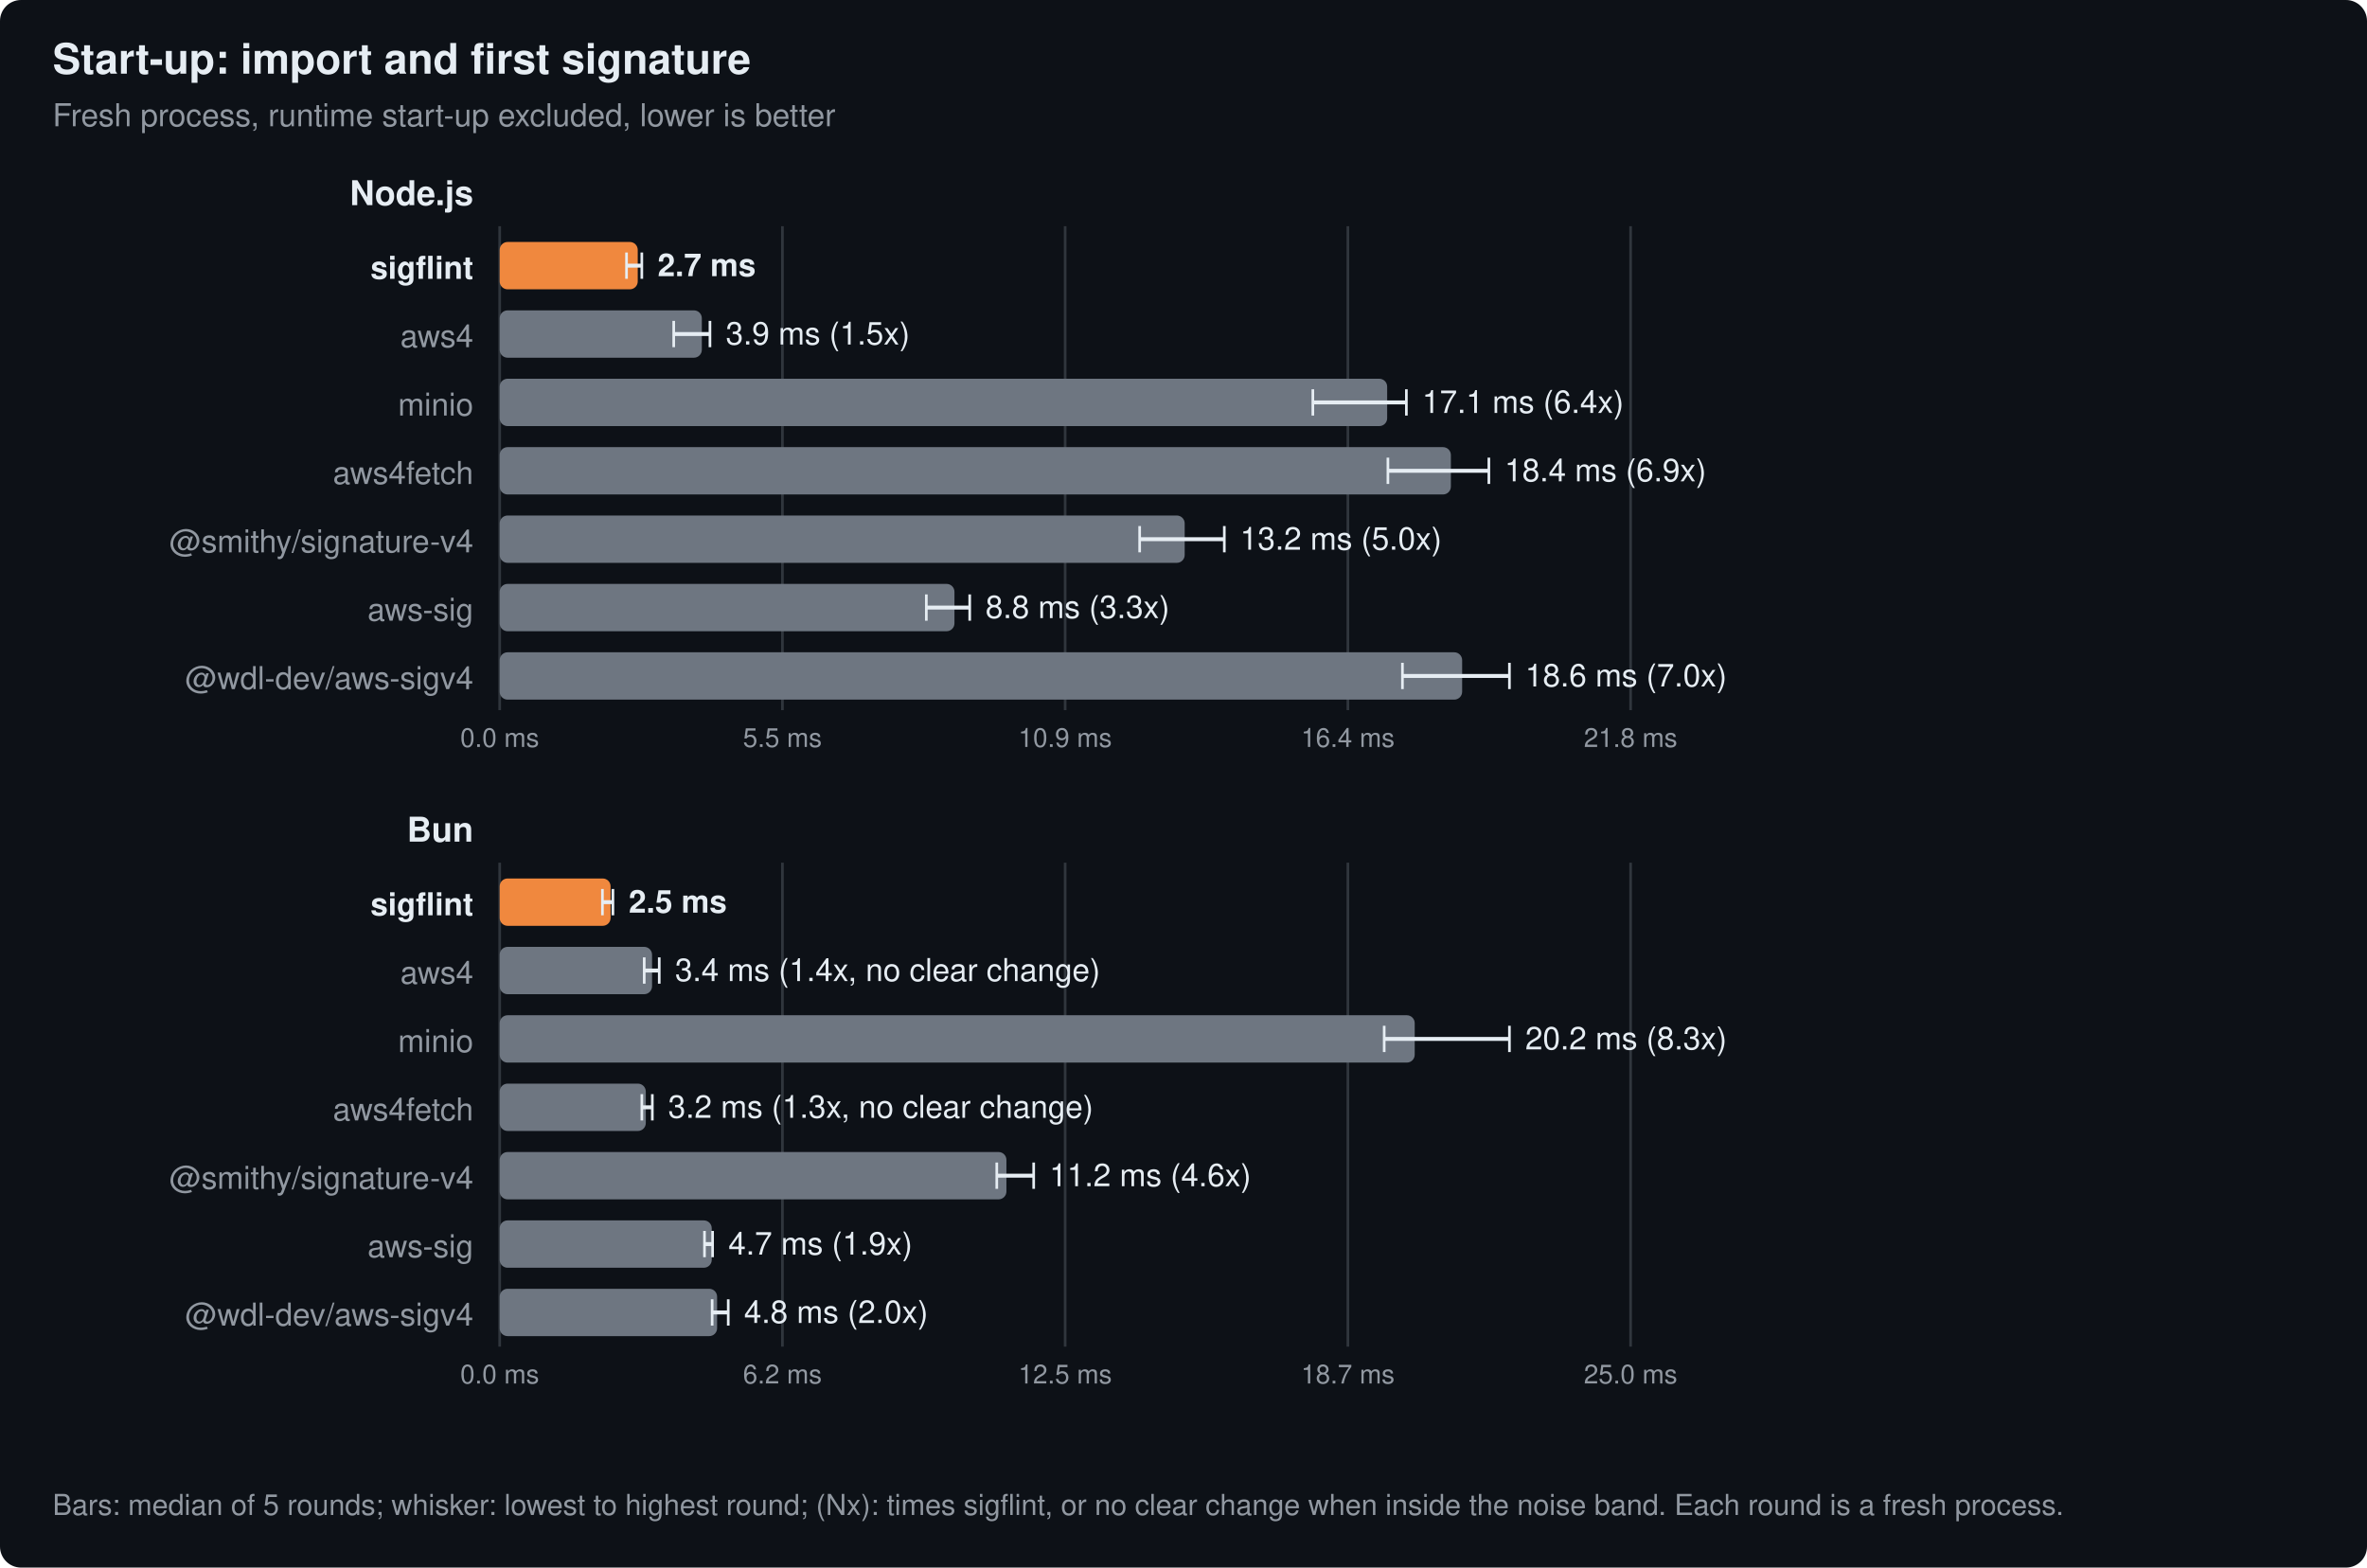
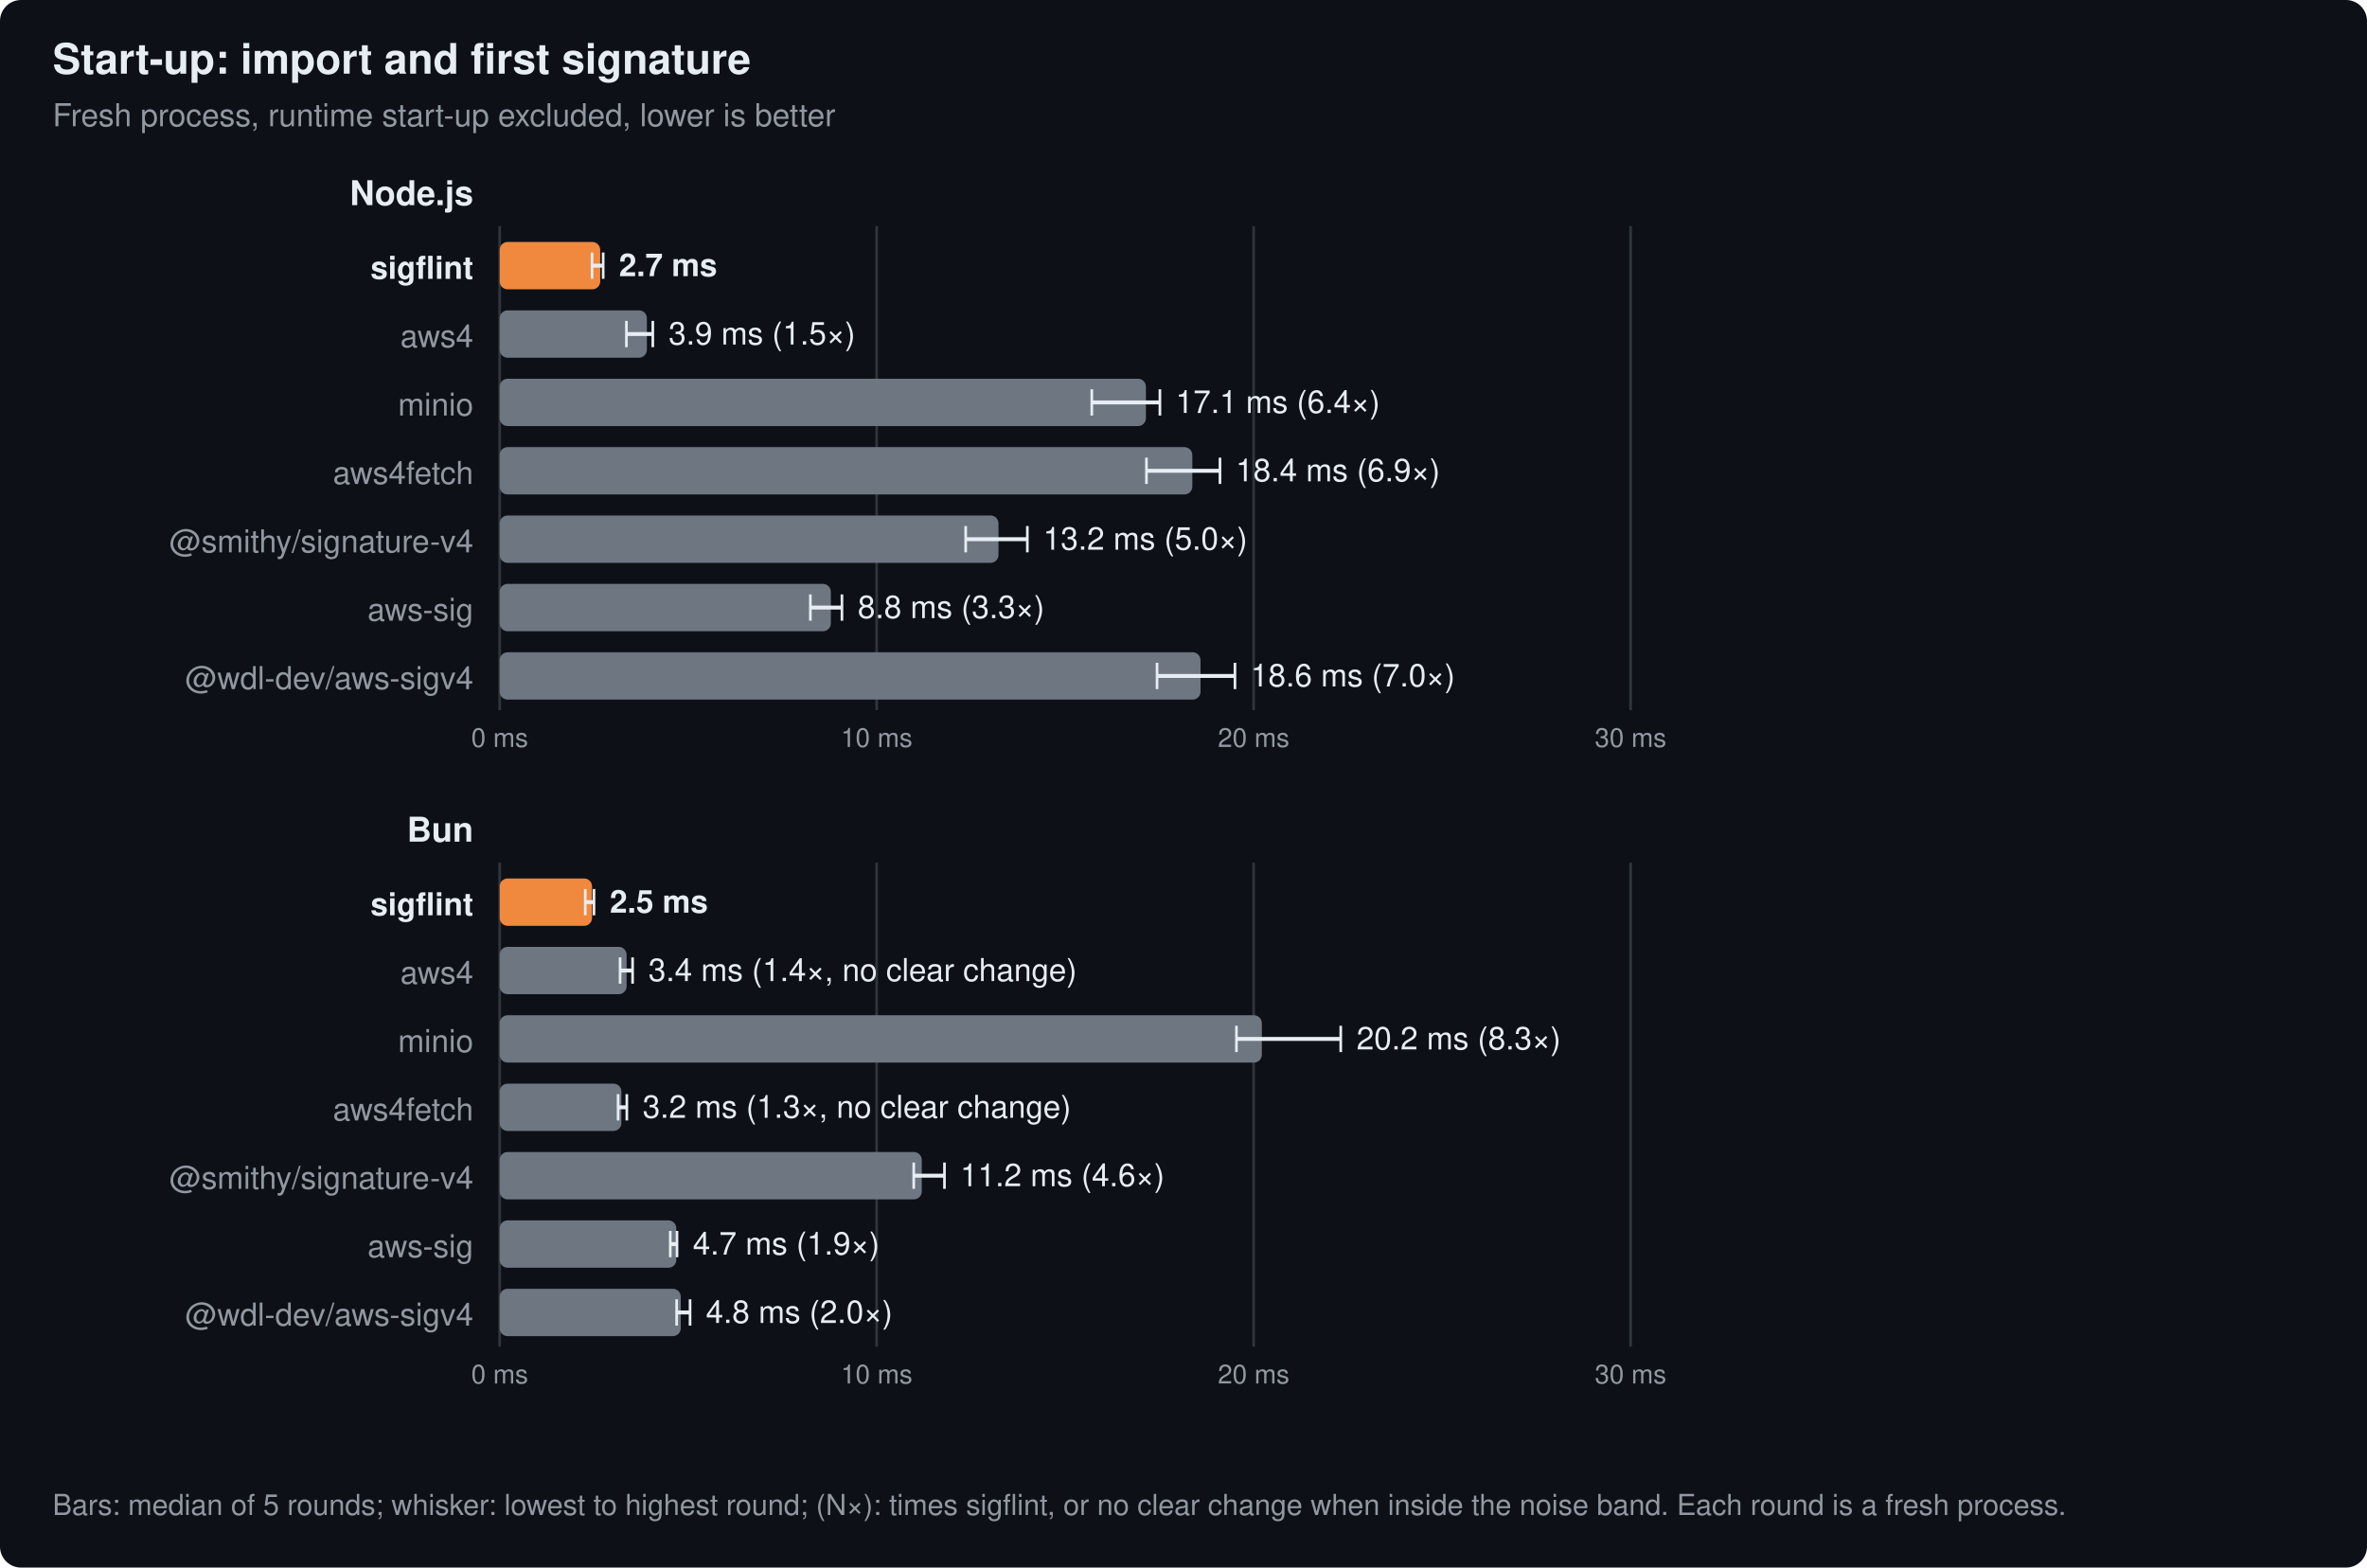
<svg xmlns="http://www.w3.org/2000/svg" width="900" height="596" viewBox="0 0 900 596" role="img" aria-labelledby="t" font-family="-apple-system,BlinkMacSystemFont,'Segoe UI',Helvetica,Arial,sans-serif">
  <rect width="900" height="596" rx="8" fill="#0d1117" />
  <text x="20" y="28" font-size="16" fill="#e6edf3" text-anchor="start" font-weight="600">Start-up: import and first signature</text>
  <text x="20" y="48" font-size="12" fill="#9198a1" text-anchor="start" font-weight="400">Fresh process, runtime start-up excluded, lower is better</text>
  <text x="180" y="78" font-size="13" fill="#e6edf3" text-anchor="end" font-weight="700">Node.js</text>
  <line x1="190" y1="86" x2="190" y2="270" stroke="#30363d" />
-   <text x="190" y="284" font-size="10" fill="#9198a1" text-anchor="middle" font-weight="400">0.0 ms</text>
-   <line x1="297.5" y1="86" x2="297.5" y2="270" stroke="#30363d" />
-   <text x="297.5" y="284" font-size="10" fill="#9198a1" text-anchor="middle" font-weight="400">5.5 ms</text>
-   <line x1="405" y1="86" x2="405" y2="270" stroke="#30363d" />
-   <text x="405" y="284" font-size="10" fill="#9198a1" text-anchor="middle" font-weight="400">10.9 ms</text>
-   <line x1="512.5" y1="86" x2="512.5" y2="270" stroke="#30363d" />
-   <text x="512.5" y="284" font-size="10" fill="#9198a1" text-anchor="middle" font-weight="400">16.4 ms</text>
+   <text x="190" y="284" font-size="10" fill="#9198a1" text-anchor="middle" font-weight="400">0 ms</text>
+   <line x1="333.333" y1="86" x2="333.333" y2="270" stroke="#30363d" />
+   <text x="333.333" y="284" font-size="10" fill="#9198a1" text-anchor="middle" font-weight="400">10 ms</text>
+   <line x1="476.667" y1="86" x2="476.667" y2="270" stroke="#30363d" />
+   <text x="476.667" y="284" font-size="10" fill="#9198a1" text-anchor="middle" font-weight="400">20 ms</text>
  <line x1="620" y1="86" x2="620" y2="270" stroke="#30363d" />
-   <text x="620" y="284" font-size="10" fill="#9198a1" text-anchor="middle" font-weight="400">21.8 ms</text>
+   <text x="620" y="284" font-size="10" fill="#9198a1" text-anchor="middle" font-weight="400">30 ms</text>
  <text x="180" y="106" font-size="12" fill="#e6edf3" text-anchor="end" font-weight="700">sigflint</text>
-   <rect x="190" y="92" width="52.485" height="18" rx="3" fill="#f0883e" />
-   <line x1="238.22" y1="101" x2="244.038" y2="101" stroke="#e6edf3" stroke-width="1.5" />
-   <line x1="238.22" y1="96" x2="238.22" y2="106" stroke="#e6edf3" />
-   <line x1="244.038" y1="96" x2="244.038" y2="106" stroke="#e6edf3" />
-   <text x="250.038" y="105" font-size="12" fill="#e6edf3" text-anchor="start" font-weight="700">2.7 ms</text>
+   <rect x="190" y="92" width="38.217" height="18" rx="3" fill="#f0883e" />
+   <line x1="225.112" y1="101" x2="229.349" y2="101" stroke="#e6edf3" stroke-width="1.5" />
+   <line x1="225.112" y1="96" x2="225.112" y2="106" stroke="#e6edf3" />
+   <line x1="229.349" y1="96" x2="229.349" y2="106" stroke="#e6edf3" />
+   <text x="235.349" y="105" font-size="12" fill="#e6edf3" text-anchor="start" font-weight="700">2.7 ms</text>
  <text x="180" y="132" font-size="12" fill="#9198a1" text-anchor="end" font-weight="400">aws4</text>
-   <rect x="190" y="118" width="76.855" height="18" rx="3" fill="#6e7681" />
-   <line x1="256.167" y1="127" x2="269.947" y2="127" stroke="#e6edf3" stroke-width="1.5" />
-   <line x1="256.167" y1="122" x2="256.167" y2="132" stroke="#e6edf3" />
-   <line x1="269.947" y1="122" x2="269.947" y2="132" stroke="#e6edf3" />
-   <text x="275.947" y="131" font-size="12" fill="#e6edf3" text-anchor="start" font-weight="400">3.9 ms  (1.5x)</text>
+   <rect x="190" y="118" width="55.963" height="18" rx="3" fill="#6e7681" />
+   <line x1="238.18" y1="127" x2="248.214" y2="127" stroke="#e6edf3" stroke-width="1.5" />
+   <line x1="238.18" y1="122" x2="238.18" y2="132" stroke="#e6edf3" />
+   <line x1="248.214" y1="122" x2="248.214" y2="132" stroke="#e6edf3" />
+   <text x="254.214" y="131" font-size="12" fill="#e6edf3" text-anchor="start" font-weight="400">3.9 ms  (1.5×)</text>
  <text x="180" y="158" font-size="12" fill="#9198a1" text-anchor="end" font-weight="400">minio</text>
-   <rect x="190" y="144" width="337.441" height="18" rx="3" fill="#6e7681" />
-   <line x1="499.18" y1="153" x2="534.744" y2="153" stroke="#e6edf3" stroke-width="1.5" />
-   <line x1="499.18" y1="148" x2="499.18" y2="158" stroke="#e6edf3" />
-   <line x1="534.744" y1="148" x2="534.744" y2="158" stroke="#e6edf3" />
-   <text x="540.744" y="157" font-size="12" fill="#e6edf3" text-anchor="start" font-weight="400">17.1 ms  (6.4x)</text>
+   <rect x="190" y="144" width="245.712" height="18" rx="3" fill="#6e7681" />
+   <line x1="415.133" y1="153" x2="441.03" y2="153" stroke="#e6edf3" stroke-width="1.5" />
+   <line x1="415.133" y1="148" x2="415.133" y2="158" stroke="#e6edf3" />
+   <line x1="441.03" y1="148" x2="441.03" y2="158" stroke="#e6edf3" />
+   <text x="447.03" y="157" font-size="12" fill="#e6edf3" text-anchor="start" font-weight="400">17.1 ms  (6.4×)</text>
  <text x="180" y="184" font-size="12" fill="#9198a1" text-anchor="end" font-weight="400">aws4fetch</text>
-   <rect x="190" y="170" width="361.665" height="18" rx="3" fill="#6e7681" />
-   <line x1="527.72" y1="179" x2="566.107" y2="179" stroke="#e6edf3" stroke-width="1.5" />
-   <line x1="527.72" y1="174" x2="527.72" y2="184" stroke="#e6edf3" />
-   <line x1="566.107" y1="174" x2="566.107" y2="184" stroke="#e6edf3" />
-   <text x="572.107" y="183" font-size="12" fill="#e6edf3" text-anchor="start" font-weight="400">18.4 ms  (6.9x)</text>
+   <rect x="190" y="170" width="263.351" height="18" rx="3" fill="#6e7681" />
+   <line x1="435.915" y1="179" x2="463.867" y2="179" stroke="#e6edf3" stroke-width="1.5" />
+   <line x1="435.915" y1="174" x2="435.915" y2="184" stroke="#e6edf3" />
+   <line x1="463.867" y1="174" x2="463.867" y2="184" stroke="#e6edf3" />
+   <text x="469.867" y="183" font-size="12" fill="#e6edf3" text-anchor="start" font-weight="400">18.4 ms  (6.9×)</text>
  <text x="180" y="210" font-size="12" fill="#9198a1" text-anchor="end" font-weight="400">@smithy/signature-v4</text>
-   <rect x="190" y="196" width="260.452" height="18" rx="3" fill="#6e7681" />
-   <line x1="433.331" y1="205" x2="465.522" y2="205" stroke="#e6edf3" stroke-width="1.5" />
-   <line x1="433.331" y1="200" x2="433.331" y2="210" stroke="#e6edf3" />
-   <line x1="465.522" y1="200" x2="465.522" y2="210" stroke="#e6edf3" />
-   <text x="471.522" y="209" font-size="12" fill="#e6edf3" text-anchor="start" font-weight="400">13.2 ms  (5.0x)</text>
+   <rect x="190" y="196" width="189.651" height="18" rx="3" fill="#6e7681" />
+   <line x1="367.184" y1="205" x2="390.625" y2="205" stroke="#e6edf3" stroke-width="1.5" />
+   <line x1="367.184" y1="200" x2="367.184" y2="210" stroke="#e6edf3" />
+   <line x1="390.625" y1="200" x2="390.625" y2="210" stroke="#e6edf3" />
+   <text x="396.625" y="209" font-size="12" fill="#e6edf3" text-anchor="start" font-weight="400">13.2 ms  (5.0×)</text>
  <text x="180" y="236" font-size="12" fill="#9198a1" text-anchor="end" font-weight="400">aws-sig</text>
-   <rect x="190" y="222" width="172.913" height="18" rx="3" fill="#6e7681" />
-   <line x1="352.216" y1="231" x2="368.711" y2="231" stroke="#e6edf3" stroke-width="1.5" />
-   <line x1="352.216" y1="226" x2="352.216" y2="236" stroke="#e6edf3" />
-   <line x1="368.711" y1="226" x2="368.711" y2="236" stroke="#e6edf3" />
-   <text x="374.711" y="235" font-size="12" fill="#e6edf3" text-anchor="start" font-weight="400">8.8 ms  (3.3x)</text>
+   <rect x="190" y="222" width="125.909" height="18" rx="3" fill="#6e7681" />
+   <line x1="308.12" y1="231" x2="320.13" y2="231" stroke="#e6edf3" stroke-width="1.5" />
+   <line x1="308.12" y1="226" x2="308.12" y2="236" stroke="#e6edf3" />
+   <line x1="320.13" y1="226" x2="320.13" y2="236" stroke="#e6edf3" />
+   <text x="326.13" y="235" font-size="12" fill="#e6edf3" text-anchor="start" font-weight="400">8.8 ms  (3.3×)</text>
  <text x="180" y="262" font-size="12" fill="#9198a1" text-anchor="end" font-weight="400">@wdl-dev/aws-sigv4</text>
-   <rect x="190" y="248" width="365.95" height="18" rx="3" fill="#6e7681" />
-   <line x1="533.246" y1="257" x2="573.929" y2="257" stroke="#e6edf3" stroke-width="1.5" />
-   <line x1="533.246" y1="252" x2="533.246" y2="262" stroke="#e6edf3" />
-   <line x1="573.929" y1="252" x2="573.929" y2="262" stroke="#e6edf3" />
-   <text x="579.929" y="261" font-size="12" fill="#e6edf3" text-anchor="start" font-weight="400">18.6 ms  (7.0x)</text>
+   <rect x="190" y="248" width="266.471" height="18" rx="3" fill="#6e7681" />
+   <line x1="439.939" y1="257" x2="469.562" y2="257" stroke="#e6edf3" stroke-width="1.5" />
+   <line x1="439.939" y1="252" x2="439.939" y2="262" stroke="#e6edf3" />
+   <line x1="469.562" y1="252" x2="469.562" y2="262" stroke="#e6edf3" />
+   <text x="475.562" y="261" font-size="12" fill="#e6edf3" text-anchor="start" font-weight="400">18.6 ms  (7.0×)</text>
  <text x="180" y="320" font-size="13" fill="#e6edf3" text-anchor="end" font-weight="700">Bun</text>
  <line x1="190" y1="328" x2="190" y2="512" stroke="#30363d" />
-   <text x="190" y="526" font-size="10" fill="#9198a1" text-anchor="middle" font-weight="400">0.0 ms</text>
-   <line x1="297.5" y1="328" x2="297.5" y2="512" stroke="#30363d" />
-   <text x="297.5" y="526" font-size="10" fill="#9198a1" text-anchor="middle" font-weight="400">6.2 ms</text>
-   <line x1="405" y1="328" x2="405" y2="512" stroke="#30363d" />
-   <text x="405" y="526" font-size="10" fill="#9198a1" text-anchor="middle" font-weight="400">12.5 ms</text>
-   <line x1="512.5" y1="328" x2="512.5" y2="512" stroke="#30363d" />
-   <text x="512.5" y="526" font-size="10" fill="#9198a1" text-anchor="middle" font-weight="400">18.7 ms</text>
+   <text x="190" y="526" font-size="10" fill="#9198a1" text-anchor="middle" font-weight="400">0 ms</text>
+   <line x1="333.333" y1="328" x2="333.333" y2="512" stroke="#30363d" />
+   <text x="333.333" y="526" font-size="10" fill="#9198a1" text-anchor="middle" font-weight="400">10 ms</text>
+   <line x1="476.667" y1="328" x2="476.667" y2="512" stroke="#30363d" />
+   <text x="476.667" y="526" font-size="10" fill="#9198a1" text-anchor="middle" font-weight="400">20 ms</text>
  <line x1="620" y1="328" x2="620" y2="512" stroke="#30363d" />
-   <text x="620" y="526" font-size="10" fill="#9198a1" text-anchor="middle" font-weight="400">25.0 ms</text>
+   <text x="620" y="526" font-size="10" fill="#9198a1" text-anchor="middle" font-weight="400">30 ms</text>
  <text x="180" y="348" font-size="12" fill="#e6edf3" text-anchor="end" font-weight="700">sigflint</text>
-   <rect x="190" y="334" width="42.162" height="18" rx="3" fill="#f0883e" />
-   <line x1="229.057" y1="343" x2="233.048" y2="343" stroke="#e6edf3" stroke-width="1.5" />
-   <line x1="229.057" y1="338" x2="229.057" y2="348" stroke="#e6edf3" />
-   <line x1="233.048" y1="338" x2="233.048" y2="348" stroke="#e6edf3" />
-   <text x="239.048" y="347" font-size="12" fill="#e6edf3" text-anchor="start" font-weight="700">2.5 ms</text>
+   <rect x="190" y="334" width="35.119" height="18" rx="3" fill="#f0883e" />
+   <line x1="222.532" y1="343" x2="225.856" y2="343" stroke="#e6edf3" stroke-width="1.5" />
+   <line x1="222.532" y1="338" x2="222.532" y2="348" stroke="#e6edf3" />
+   <line x1="225.856" y1="338" x2="225.856" y2="348" stroke="#e6edf3" />
+   <text x="231.856" y="347" font-size="12" fill="#e6edf3" text-anchor="start" font-weight="700">2.5 ms</text>
  <text x="180" y="374" font-size="12" fill="#9198a1" text-anchor="end" font-weight="400">aws4</text>
-   <rect x="190" y="360" width="57.93" height="18" rx="3" fill="#6e7681" />
-   <line x1="244.952" y1="369" x2="250.663" y2="369" stroke="#e6edf3" stroke-width="1.5" />
-   <line x1="244.952" y1="364" x2="244.952" y2="374" stroke="#e6edf3" />
-   <line x1="250.663" y1="364" x2="250.663" y2="374" stroke="#e6edf3" />
-   <text x="256.663" y="373" font-size="12" fill="#e6edf3" text-anchor="start" font-weight="400">3.4 ms  (1.4x, no clear change)</text>
+   <rect x="190" y="360" width="48.252" height="18" rx="3" fill="#6e7681" />
+   <line x1="235.772" y1="369" x2="240.529" y2="369" stroke="#e6edf3" stroke-width="1.5" />
+   <line x1="235.772" y1="364" x2="235.772" y2="374" stroke="#e6edf3" />
+   <line x1="240.529" y1="364" x2="240.529" y2="374" stroke="#e6edf3" />
+   <text x="246.529" y="373" font-size="12" fill="#e6edf3" text-anchor="start" font-weight="400">3.4 ms  (1.4×, no clear change)</text>
  <text x="180" y="400" font-size="12" fill="#9198a1" text-anchor="end" font-weight="400">minio</text>
-   <rect x="190" y="386" width="347.913" height="18" rx="3" fill="#6e7681" />
-   <line x1="526.312" y1="395" x2="573.929" y2="395" stroke="#e6edf3" stroke-width="1.5" />
-   <line x1="526.312" y1="390" x2="526.312" y2="400" stroke="#e6edf3" />
-   <line x1="573.929" y1="390" x2="573.929" y2="400" stroke="#e6edf3" />
-   <text x="579.929" y="399" font-size="12" fill="#e6edf3" text-anchor="start" font-weight="400">20.2 ms  (8.3x)</text>
+   <rect x="190" y="386" width="289.789" height="18" rx="3" fill="#6e7681" />
+   <line x1="470.127" y1="395" x2="509.788" y2="395" stroke="#e6edf3" stroke-width="1.5" />
+   <line x1="470.127" y1="390" x2="470.127" y2="400" stroke="#e6edf3" />
+   <line x1="509.788" y1="390" x2="509.788" y2="400" stroke="#e6edf3" />
+   <text x="515.788" y="399" font-size="12" fill="#e6edf3" text-anchor="start" font-weight="400">20.2 ms  (8.3×)</text>
  <text x="180" y="426" font-size="12" fill="#9198a1" text-anchor="end" font-weight="400">aws4fetch</text>
-   <rect x="190" y="412" width="55.549" height="18" rx="3" fill="#6e7681" />
-   <line x1="244.048" y1="421" x2="248.032" y2="421" stroke="#e6edf3" stroke-width="1.5" />
-   <line x1="244.048" y1="416" x2="244.048" y2="426" stroke="#e6edf3" />
-   <line x1="248.032" y1="416" x2="248.032" y2="426" stroke="#e6edf3" />
-   <text x="254.032" y="425" font-size="12" fill="#e6edf3" text-anchor="start" font-weight="400">3.2 ms  (1.3x, no clear change)</text>
+   <rect x="190" y="412" width="46.269" height="18" rx="3" fill="#6e7681" />
+   <line x1="235.019" y1="421" x2="238.337" y2="421" stroke="#e6edf3" stroke-width="1.5" />
+   <line x1="235.019" y1="416" x2="235.019" y2="426" stroke="#e6edf3" />
+   <line x1="238.337" y1="416" x2="238.337" y2="426" stroke="#e6edf3" />
+   <text x="244.337" y="425" font-size="12" fill="#e6edf3" text-anchor="start" font-weight="400">3.2 ms  (1.3×, no clear change)</text>
  <text x="180" y="452" font-size="12" fill="#9198a1" text-anchor="end" font-weight="400">@smithy/signature-v4</text>
-   <rect x="190" y="438" width="192.672" height="18" rx="3" fill="#6e7681" />
-   <line x1="379.003" y1="447" x2="393.036" y2="447" stroke="#e6edf3" stroke-width="1.5" />
-   <line x1="379.003" y1="442" x2="379.003" y2="452" stroke="#e6edf3" />
-   <line x1="393.036" y1="442" x2="393.036" y2="452" stroke="#e6edf3" />
-   <text x="399.036" y="451" font-size="12" fill="#e6edf3" text-anchor="start" font-weight="400">11.2 ms  (4.6x)</text>
+   <rect x="190" y="438" width="160.484" height="18" rx="3" fill="#6e7681" />
+   <line x1="347.428" y1="447" x2="359.117" y2="447" stroke="#e6edf3" stroke-width="1.5" />
+   <line x1="347.428" y1="442" x2="347.428" y2="452" stroke="#e6edf3" />
+   <line x1="359.117" y1="442" x2="359.117" y2="452" stroke="#e6edf3" />
+   <text x="365.117" y="451" font-size="12" fill="#e6edf3" text-anchor="start" font-weight="400">11.2 ms  (4.6×)</text>
  <text x="180" y="478" font-size="12" fill="#9198a1" text-anchor="end" font-weight="400">aws-sig</text>
-   <rect x="190" y="464" width="80.623" height="18" rx="3" fill="#6e7681" />
-   <line x1="267.867" y1="473" x2="270.944" y2="473" stroke="#e6edf3" stroke-width="1.5" />
-   <line x1="267.867" y1="468" x2="267.867" y2="478" stroke="#e6edf3" />
-   <line x1="270.944" y1="468" x2="270.944" y2="478" stroke="#e6edf3" />
-   <text x="276.944" y="477" font-size="12" fill="#e6edf3" text-anchor="start" font-weight="400">4.7 ms  (1.9x)</text>
+   <rect x="190" y="464" width="67.154" height="18" rx="3" fill="#6e7681" />
+   <line x1="254.858" y1="473" x2="257.422" y2="473" stroke="#e6edf3" stroke-width="1.5" />
+   <line x1="254.858" y1="468" x2="254.858" y2="478" stroke="#e6edf3" />
+   <line x1="257.422" y1="468" x2="257.422" y2="478" stroke="#e6edf3" />
+   <text x="263.422" y="477" font-size="12" fill="#e6edf3" text-anchor="start" font-weight="400">4.7 ms  (1.9×)</text>
  <text x="180" y="504" font-size="12" fill="#9198a1" text-anchor="end" font-weight="400">@wdl-dev/aws-sigv4</text>
-   <rect x="190" y="490" width="82.659" height="18" rx="3" fill="#6e7681" />
-   <line x1="270.778" y1="499" x2="276.895" y2="499" stroke="#e6edf3" stroke-width="1.5" />
-   <line x1="270.778" y1="494" x2="270.778" y2="504" stroke="#e6edf3" />
-   <line x1="276.895" y1="494" x2="276.895" y2="504" stroke="#e6edf3" />
-   <text x="282.895" y="503" font-size="12" fill="#e6edf3" text-anchor="start" font-weight="400">4.8 ms  (2.0x)</text>
-   <text x="20" y="576" font-size="11" fill="#9198a1" text-anchor="start" font-weight="400">Bars: median of 5 rounds; whisker: lowest to highest round; (Nx): times sigflint, or no clear change when inside the noise band. Each round is a fresh process.</text>
+   <rect x="190" y="490" width="68.85" height="18" rx="3" fill="#6e7681" />
+   <line x1="257.283" y1="499" x2="262.378" y2="499" stroke="#e6edf3" stroke-width="1.5" />
+   <line x1="257.283" y1="494" x2="257.283" y2="504" stroke="#e6edf3" />
+   <line x1="262.378" y1="494" x2="262.378" y2="504" stroke="#e6edf3" />
+   <text x="268.378" y="503" font-size="12" fill="#e6edf3" text-anchor="start" font-weight="400">4.8 ms  (2.0×)</text>
+   <text x="20" y="576" font-size="11" fill="#9198a1" text-anchor="start" font-weight="400">Bars: median of 5 rounds; whisker: lowest to highest round; (N×): times sigflint, or no clear change when inside the noise band. Each round is a fresh process.</text>
</svg>
